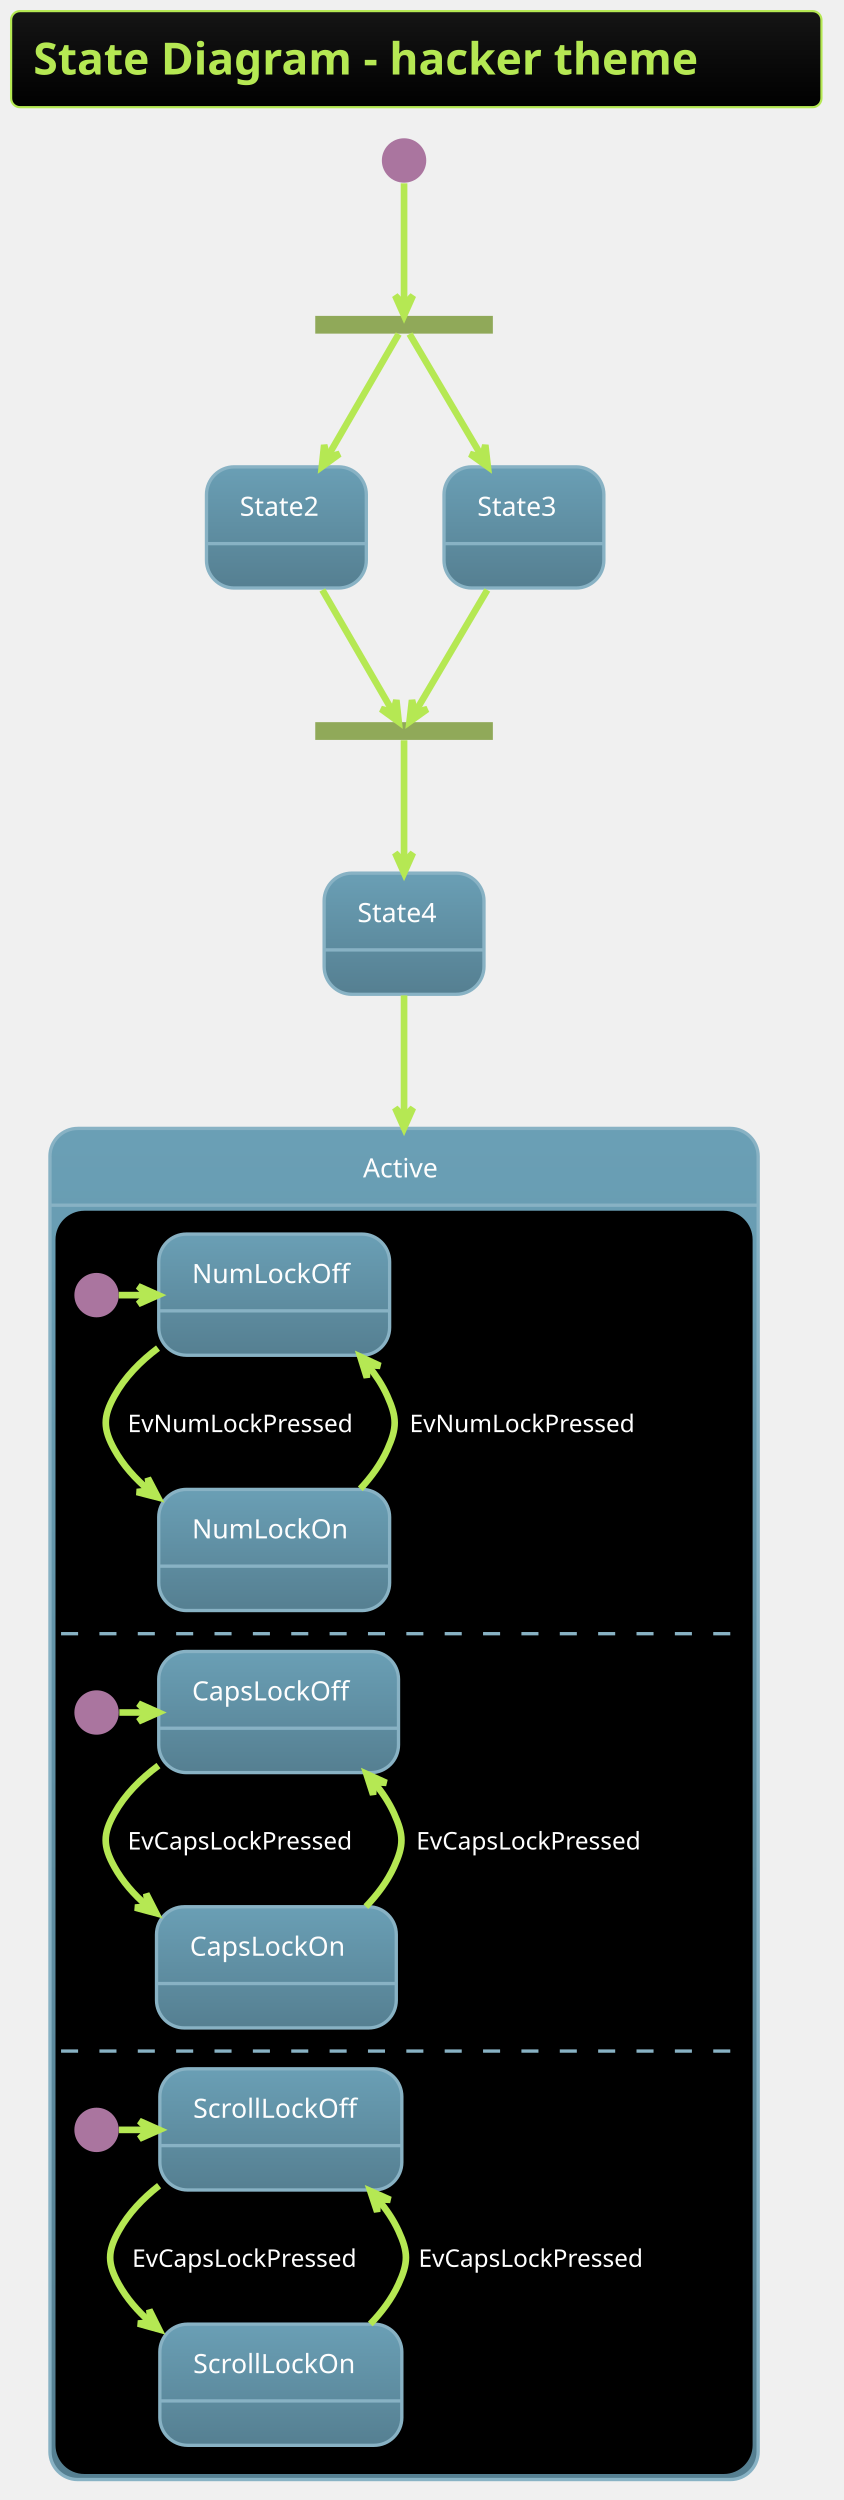
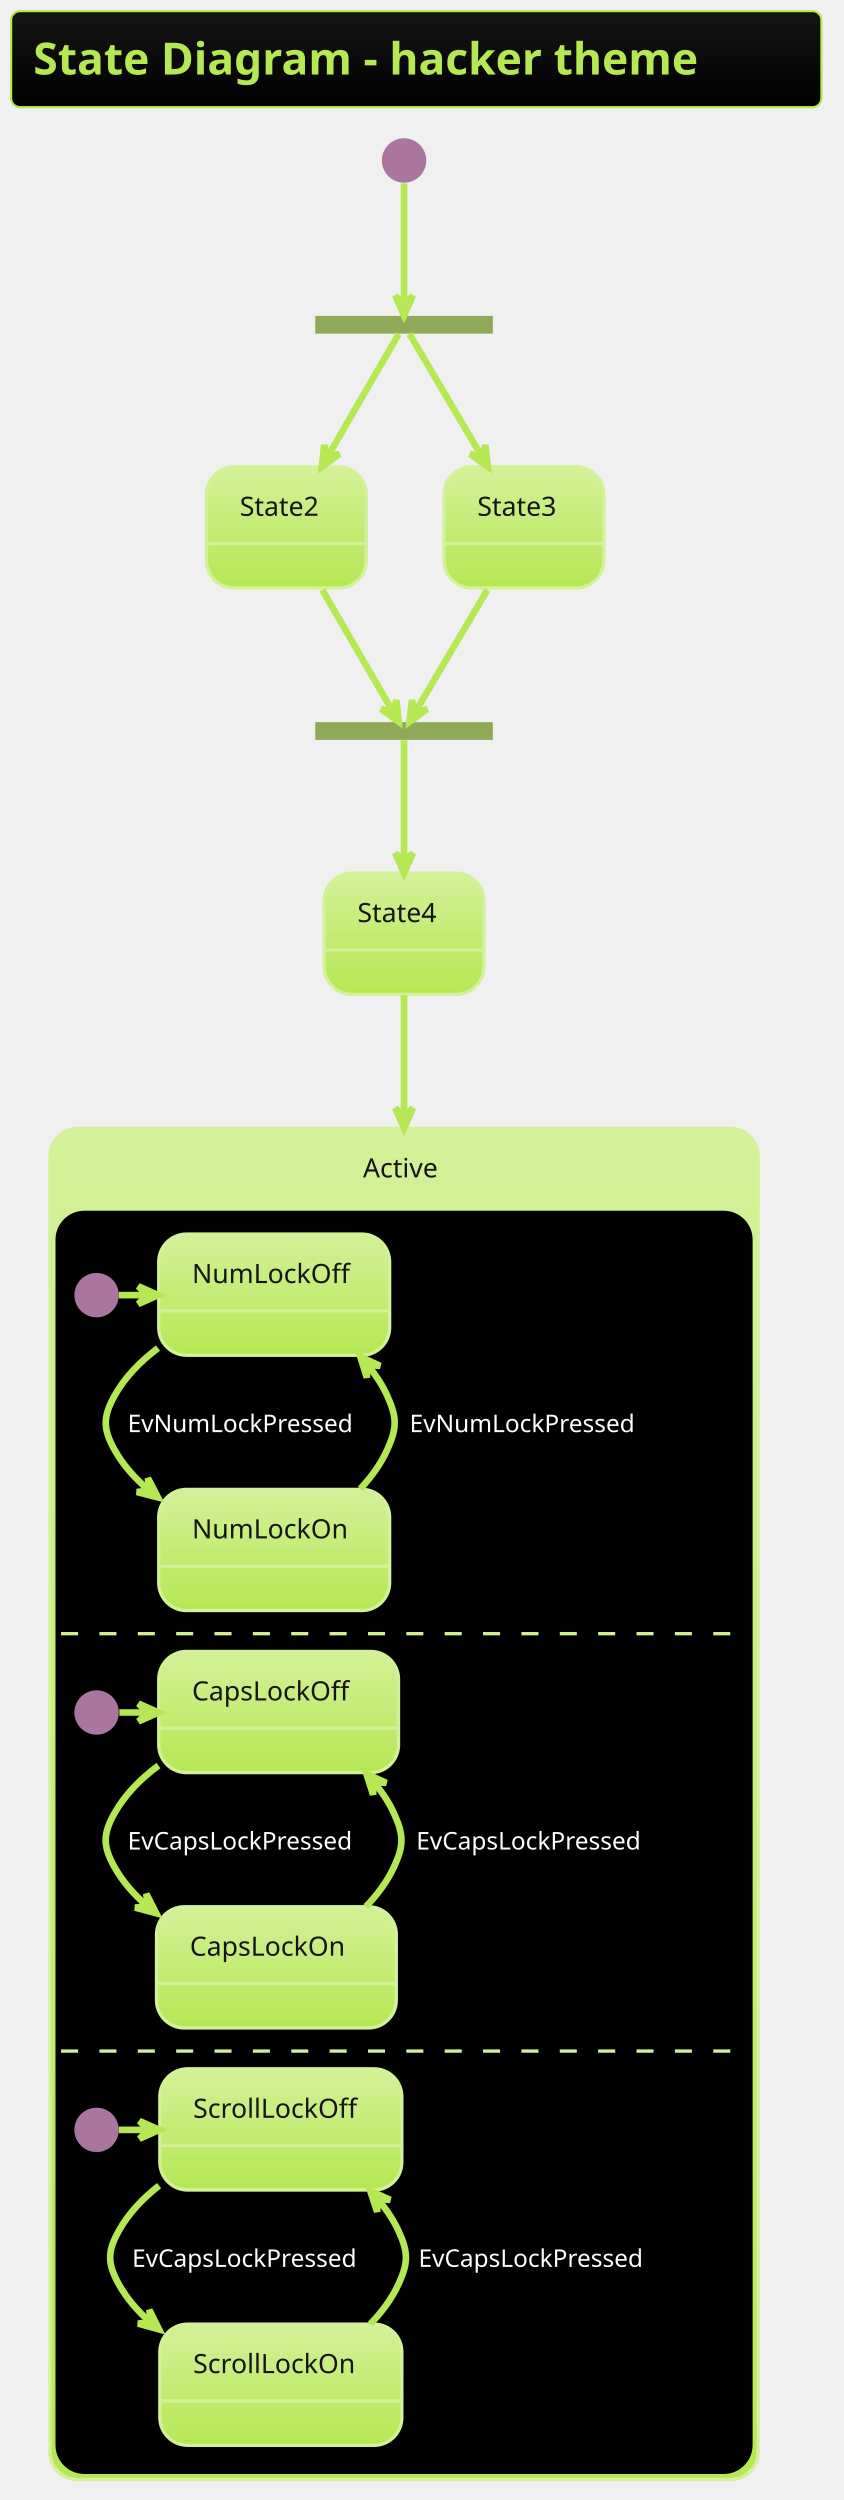
<svg xmlns="http://www.w3.org/2000/svg" contentScriptType="application/ecmascript" contentStyleType="text/css" height="1173.958px" preserveAspectRatio="none" style="width:396px;height:1173px;background:#000000;" version="1.1" viewBox="0 0 396 1173" width="396.875px" zoomAndPan="magnify">
  <defs>
-     <linearGradient id="g16kbj7oxani6u0" x1="50%" x2="50%" y1="0%" y2="100%">
+     <linearGradient id="g1cm8fikazwm9g0" x1="50%" x2="50%" y1="0%" y2="100%">
      <stop offset="0%" stop-color="#151515" />
      <stop offset="100%" stop-color="#000000" />
    </linearGradient>
-     <linearGradient id="g16kbj7oxani6u1" x1="50%" x2="50%" y1="0%" y2="100%">
-       <stop offset="0%" stop-color="#6A9FB5" />
-       <stop offset="100%" stop-color="#557F91" />
+     <linearGradient id="g1cm8fikazwm9g1" x1="50%" x2="50%" y1="0%" y2="100%">
+       <stop offset="0%" stop-color="#D3F198" />
+       <stop offset="100%" stop-color="#B5E853" />
    </linearGradient>
  </defs>
  <g>
-     <rect fill="url(#g16kbj7oxani6u0)" height="45.085" rx="4.167" ry="4.167" style="stroke: #B5E853; stroke-width: 1.042;" width="380.208" x="5.208" y="5.208" />
+     <rect fill="url(#g1cm8fikazwm9g0)" height="45.085" rx="4.167" ry="4.167" style="stroke: #B5E853; stroke-width: 1.042;" width="380.208" x="5.208" y="5.208" />
    <text fill="#B5E853" font-family="&quot;Verdana&quot;" font-size="20.833" font-weight="bold" lengthAdjust="spacingAndGlyphs" textLength="359.375" x="15.625" y="34.963">State Diagram - hacker theme</text>
    <rect fill="#90A959" height="8.333" style="stroke: none; stroke-width: 1.042;" width="83.333" x="147.917" y="148.21" />
    <ellipse cx="189.583" cy="75.293" fill="#AA759F" rx="10.417" ry="10.417" style="stroke: none; stroke-width: 1.042;" />
-     <rect fill="url(#g16kbj7oxani6u1)" height="56.858" rx="13.021" ry="13.021" style="stroke: #88B2C4; stroke-width: 1.562;" width="75" x="96.875" y="219.043" />
-     <line style="stroke: #88B2C4; stroke-width: 1.562;" x1="96.875" x2="171.875" y1="255.068" y2="255.068" />
-     <text fill="#FEFEFE" font-family="Verdana" font-size="12.5" lengthAdjust="spacingAndGlyphs" textLength="43.75" x="112.5" y="242.027">State2</text>
-     <rect fill="url(#g16kbj7oxani6u1)" height="56.858" rx="13.021" ry="13.021" style="stroke: #88B2C4; stroke-width: 1.562;" width="75" x="208.333" y="219.043" />
-     <line style="stroke: #88B2C4; stroke-width: 1.562;" x1="208.333" x2="283.333" y1="255.068" y2="255.068" />
-     <text fill="#FEFEFE" font-family="Verdana" font-size="12.5" lengthAdjust="spacingAndGlyphs" textLength="43.75" x="223.958" y="242.027">State3</text>
+     <rect fill="url(#g1cm8fikazwm9g1)" height="56.858" rx="13.021" ry="13.021" style="stroke: #D3F198; stroke-width: 1.562;" width="75" x="96.875" y="219.043" />
+     <line style="stroke: #D3F198; stroke-width: 1.562;" x1="96.875" x2="171.875" y1="255.068" y2="255.068" />
+     <text fill="#151515" font-family="Verdana" font-size="12.5" lengthAdjust="spacingAndGlyphs" textLength="43.75" x="112.5" y="242.027">State2</text>
+     <rect fill="url(#g1cm8fikazwm9g1)" height="56.858" rx="13.021" ry="13.021" style="stroke: #D3F198; stroke-width: 1.562;" width="75" x="208.333" y="219.043" />
+     <line style="stroke: #D3F198; stroke-width: 1.562;" x1="208.333" x2="283.333" y1="255.068" y2="255.068" />
+     <text fill="#151515" font-family="Verdana" font-size="12.5" lengthAdjust="spacingAndGlyphs" textLength="43.75" x="223.958" y="242.027">State3</text>
    <rect fill="#90A959" height="8.333" style="stroke: none; stroke-width: 1.042;" width="83.333" x="147.917" y="338.835" />
-     <rect fill="url(#g16kbj7oxani6u1)" height="56.858" rx="13.021" ry="13.021" style="stroke: #88B2C4; stroke-width: 1.562;" width="75" x="152.083" y="409.668" />
-     <line style="stroke: #88B2C4; stroke-width: 1.562;" x1="152.083" x2="227.083" y1="445.693" y2="445.693" />
-     <text fill="#FEFEFE" font-family="Verdana" font-size="12.5" lengthAdjust="spacingAndGlyphs" textLength="43.75" x="167.708" y="432.652">State4</text>
-     <rect fill="url(#g16kbj7oxani6u1)" height="633.942" rx="13.021" ry="13.021" style="stroke: #88B2C4; stroke-width: 1.562;" width="332.292" x="23.438" y="529.46" />
+     <rect fill="url(#g1cm8fikazwm9g1)" height="56.858" rx="13.021" ry="13.021" style="stroke: #D3F198; stroke-width: 1.562;" width="75" x="152.083" y="409.668" />
+     <line style="stroke: #D3F198; stroke-width: 1.562;" x1="152.083" x2="227.083" y1="445.693" y2="445.693" />
+     <text fill="#151515" font-family="Verdana" font-size="12.5" lengthAdjust="spacingAndGlyphs" textLength="43.75" x="167.708" y="432.652">State4</text>
+     <rect fill="url(#g1cm8fikazwm9g1)" height="633.942" rx="13.021" ry="13.021" style="stroke: #D3F198; stroke-width: 1.562;" width="332.292" x="23.438" y="529.46" />
    <rect fill="#000000" height="591.667" rx="13.021" ry="13.021" style="stroke: #000000; stroke-width: 1.042;" width="326.042" x="26.562" y="568.61" />
-     <line style="stroke: #88B2C4; stroke-width: 1.562;" x1="23.438" x2="355.729" y1="565.485" y2="565.485" />
-     <text fill="#FEFEFE" font-family="Verdana" font-size="12.5" lengthAdjust="spacingAndGlyphs" textLength="38.542" x="170.312" y="552.443">Active</text>
+     <line style="stroke: #D3F198; stroke-width: 1.562;" x1="23.438" x2="355.729" y1="565.485" y2="565.485" />
+     <text fill="#151515" font-family="Verdana" font-size="12.5" lengthAdjust="spacingAndGlyphs" textLength="38.542" x="170.312" y="552.443">Active</text>
    <ellipse cx="45.312" cy="607.672" fill="#AA759F" rx="10.417" ry="10.417" style="stroke: none; stroke-width: 1.042;" />
-     <rect fill="url(#g16kbj7oxani6u1)" height="56.858" rx="13.021" ry="13.021" style="stroke: #88B2C4; stroke-width: 1.562;" width="108.333" x="74.479" y="579.026" />
-     <line style="stroke: #88B2C4; stroke-width: 1.562;" x1="74.479" x2="182.812" y1="615.051" y2="615.051" />
-     <text fill="#FEFEFE" font-family="Verdana" font-size="12.5" lengthAdjust="spacingAndGlyphs" textLength="77.083" x="90.104" y="602.01">NumLockOff</text>
-     <rect fill="url(#g16kbj7oxani6u1)" height="56.858" rx="13.021" ry="13.021" style="stroke: #88B2C4; stroke-width: 1.562;" width="108.333" x="74.479" y="698.818" />
-     <line style="stroke: #88B2C4; stroke-width: 1.562;" x1="74.479" x2="182.812" y1="734.843" y2="734.843" />
-     <text fill="#FEFEFE" font-family="Verdana" font-size="12.5" lengthAdjust="spacingAndGlyphs" textLength="77.083" x="90.104" y="721.802">NumLockOn</text>
+     <rect fill="url(#g1cm8fikazwm9g1)" height="56.858" rx="13.021" ry="13.021" style="stroke: #D3F198; stroke-width: 1.562;" width="108.333" x="74.479" y="579.026" />
+     <line style="stroke: #D3F198; stroke-width: 1.562;" x1="74.479" x2="182.812" y1="615.051" y2="615.051" />
+     <text fill="#151515" font-family="Verdana" font-size="12.5" lengthAdjust="spacingAndGlyphs" textLength="77.083" x="90.104" y="602.01">NumLockOff</text>
+     <rect fill="url(#g1cm8fikazwm9g1)" height="56.858" rx="13.021" ry="13.021" style="stroke: #D3F198; stroke-width: 1.562;" width="108.333" x="74.479" y="698.818" />
+     <line style="stroke: #D3F198; stroke-width: 1.562;" x1="74.479" x2="182.812" y1="734.843" y2="734.843" />
+     <text fill="#151515" font-family="Verdana" font-size="12.5" lengthAdjust="spacingAndGlyphs" textLength="77.083" x="90.104" y="721.802">NumLockOn</text>
    <path d="M55.729,607.672 C60.068,607.672 64.408,607.672 68.747,607.672 " fill="none" id="*start*Active-&gt;NumLockOff" style="stroke: #B5E853; stroke-width: 3.125;" />
    <polygon fill="#B5E853" points="74.243,607.672,64.868,603.505,69.035,607.672,64.868,611.839,74.243,607.672" style="stroke: #B5E853; stroke-width: 3.125;" />
    <path d="M74.138,632.528 C65.913,638.701 58.552,646.164 53.646,655.068 C48.284,664.8 48.284,670.336 53.646,680.068 C57.709,687.441 63.455,693.827 69.982,699.31 " fill="none" id="NumLockOff-&gt;NumLockOn" style="stroke: #B5E853; stroke-width: 3.125;" />
    <polygon fill="#B5E853" points="74.138,702.608,69.384,693.517,70.058,699.37,64.204,700.044,74.138,702.608" style="stroke: #B5E853; stroke-width: 3.125;" />
    <text fill="#FFFFFF" font-family="&quot;Verdana&quot;" font-size="11.458" lengthAdjust="spacingAndGlyphs" textLength="115.625" x="59.896" y="671.954">EvNumLockPressed</text>
    <path d="M169.052,698.56 C174.21,693.035 178.739,686.836 181.771,680.068 C186.313,669.928 186.313,665.208 181.771,655.068 C179.45,649.886 176.251,645.038 172.564,640.571 " fill="none" id="NumLockOn-&gt;NumLockOff" style="stroke: #B5E853; stroke-width: 3.125;" />
    <polygon fill="#B5E853" points="169.052,636.576,172.113,646.368,172.491,640.488,178.372,640.866,169.052,636.576" style="stroke: #B5E853; stroke-width: 3.125;" />
    <text fill="#FFFFFF" font-family="&quot;Verdana&quot;" font-size="11.458" lengthAdjust="spacingAndGlyphs" textLength="115.625" x="192.188" y="671.954">EvNumLockPressed</text>
-     <line style="stroke: #88B2C4; stroke-width: 1.562; stroke-dasharray: 8.0,10.0;" x1="28.646" x2="348.438" y1="766.526" y2="766.526" />
+     <line style="stroke: #D3F198; stroke-width: 1.562; stroke-dasharray: 8.0,10.0;" x1="28.646" x2="348.438" y1="766.526" y2="766.526" />
    <ellipse cx="45.312" cy="803.505" fill="#AA759F" rx="10.417" ry="10.417" style="stroke: none; stroke-width: 1.042;" />
-     <rect fill="url(#g16kbj7oxani6u1)" height="56.858" rx="13.021" ry="13.021" style="stroke: #88B2C4; stroke-width: 1.562;" width="112.5" x="74.479" y="774.86" />
-     <line style="stroke: #88B2C4; stroke-width: 1.562;" x1="74.479" x2="186.979" y1="810.885" y2="810.885" />
-     <text fill="#FEFEFE" font-family="Verdana" font-size="12.5" lengthAdjust="spacingAndGlyphs" textLength="81.25" x="90.104" y="797.843">CapsLockOff</text>
-     <rect fill="url(#g16kbj7oxani6u1)" height="56.858" rx="13.021" ry="13.021" style="stroke: #88B2C4; stroke-width: 1.562;" width="112.5" x="73.438" y="894.651" />
-     <line style="stroke: #88B2C4; stroke-width: 1.562;" x1="73.438" x2="185.938" y1="930.676" y2="930.676" />
-     <text fill="#FEFEFE" font-family="Verdana" font-size="12.5" lengthAdjust="spacingAndGlyphs" textLength="81.25" x="89.062" y="917.635">CapsLockOn</text>
+     <rect fill="url(#g1cm8fikazwm9g1)" height="56.858" rx="13.021" ry="13.021" style="stroke: #D3F198; stroke-width: 1.562;" width="112.5" x="74.479" y="774.86" />
+     <line style="stroke: #D3F198; stroke-width: 1.562;" x1="74.479" x2="186.979" y1="810.885" y2="810.885" />
+     <text fill="#151515" font-family="Verdana" font-size="12.5" lengthAdjust="spacingAndGlyphs" textLength="81.25" x="90.104" y="797.843">CapsLockOff</text>
+     <rect fill="url(#g1cm8fikazwm9g1)" height="56.858" rx="13.021" ry="13.021" style="stroke: #D3F198; stroke-width: 1.562;" width="112.5" x="73.438" y="894.651" />
+     <line style="stroke: #D3F198; stroke-width: 1.562;" x1="73.438" x2="185.938" y1="930.676" y2="930.676" />
+     <text fill="#151515" font-family="Verdana" font-size="12.5" lengthAdjust="spacingAndGlyphs" textLength="81.25" x="89.062" y="917.635">CapsLockOn</text>
    <path d="M55.99,803.505 C60.3,803.505 64.611,803.505 68.922,803.505 " fill="none" id="*start*CONC82-&gt;CapsLockOff" style="stroke: #B5E853; stroke-width: 3.125;" />
    <polygon fill="#B5E853" points="74.382,803.505,65.007,799.339,69.174,803.505,65.007,807.672,74.382,803.505" style="stroke: #B5E853; stroke-width: 3.125;" />
    <path d="M74.352,828.402 C66.051,834.546 58.629,841.988 53.646,850.901 C48.224,860.6 48.254,866.186 53.646,875.901 C57.51,882.864 62.869,888.936 68.971,894.197 " fill="none" id="CapsLockOff-&gt;CapsLockOn" style="stroke: #B5E853; stroke-width: 3.125;" />
    <polygon fill="#B5E853" points="73.305,897.711,68.646,888.57,69.259,894.431,63.398,895.043,73.305,897.711" style="stroke: #B5E853; stroke-width: 3.125;" />
    <text fill="#FFFFFF" font-family="&quot;Verdana&quot;" font-size="11.458" lengthAdjust="spacingAndGlyphs" textLength="118.75" x="59.896" y="867.787">EvCapsLockPressed</text>
    <path d="M171.655,894.603 C177.018,889.051 181.732,882.788 184.896,875.901 C189.535,865.805 189.487,861.019 184.896,850.901 C182.524,845.674 179.259,840.797 175.498,836.312 " fill="none" id="CapsLockOn-&gt;CapsLockOff" style="stroke: #B5E853; stroke-width: 3.125;" />
    <polygon fill="#B5E853" points="171.916,832.305,175.058,842.071,175.387,836.188,181.271,836.517,171.916,832.305" style="stroke: #B5E853; stroke-width: 3.125;" />
    <text fill="#FFFFFF" font-family="&quot;Verdana&quot;" font-size="11.458" lengthAdjust="spacingAndGlyphs" textLength="118.75" x="195.312" y="867.787">EvCapsLockPressed</text>
-     <line style="stroke: #88B2C4; stroke-width: 1.562; stroke-dasharray: 8.0,10.0;" x1="28.646" x2="348.438" y1="962.36" y2="962.36" />
+     <line style="stroke: #D3F198; stroke-width: 1.562; stroke-dasharray: 8.0,10.0;" x1="28.646" x2="348.438" y1="962.36" y2="962.36" />
    <ellipse cx="45.312" cy="999.339" fill="#AA759F" rx="10.417" ry="10.417" style="stroke: none; stroke-width: 1.042;" />
-     <rect fill="url(#g16kbj7oxani6u1)" height="56.858" rx="13.021" ry="13.021" style="stroke: #88B2C4; stroke-width: 1.562;" width="113.542" x="75" y="970.693" />
-     <line style="stroke: #88B2C4; stroke-width: 1.562;" x1="75" x2="188.542" y1="1006.718" y2="1006.718" />
-     <text fill="#FEFEFE" font-family="Verdana" font-size="12.5" lengthAdjust="spacingAndGlyphs" textLength="82.292" x="90.625" y="993.677">ScrollLockOff</text>
-     <rect fill="url(#g16kbj7oxani6u1)" height="56.858" rx="13.021" ry="13.021" style="stroke: #88B2C4; stroke-width: 1.562;" width="113.542" x="75" y="1090.485" />
-     <line style="stroke: #88B2C4; stroke-width: 1.562;" x1="75" x2="188.542" y1="1126.51" y2="1126.51" />
-     <text fill="#FEFEFE" font-family="Verdana" font-size="12.5" lengthAdjust="spacingAndGlyphs" textLength="82.292" x="90.625" y="1113.468">ScrollLockOn</text>
+     <rect fill="url(#g1cm8fikazwm9g1)" height="56.858" rx="13.021" ry="13.021" style="stroke: #D3F198; stroke-width: 1.562;" width="113.542" x="75" y="970.693" />
+     <line style="stroke: #D3F198; stroke-width: 1.562;" x1="75" x2="188.542" y1="1006.718" y2="1006.718" />
+     <text fill="#151515" font-family="Verdana" font-size="12.5" lengthAdjust="spacingAndGlyphs" textLength="82.292" x="90.625" y="993.677">ScrollLockOff</text>
+     <rect fill="url(#g1cm8fikazwm9g1)" height="56.858" rx="13.021" ry="13.021" style="stroke: #D3F198; stroke-width: 1.562;" width="113.542" x="75" y="1090.485" />
+     <line style="stroke: #D3F198; stroke-width: 1.562;" x1="75" x2="188.542" y1="1126.51" y2="1126.51" />
+     <text fill="#151515" font-family="Verdana" font-size="12.5" lengthAdjust="spacingAndGlyphs" textLength="82.292" x="90.625" y="1113.468">ScrollLockOn</text>
    <path d="M55.782,999.339 C60.333,999.339 64.885,999.339 69.436,999.339 " fill="none" id="*start*CONC90-&gt;ScrollLockOff" style="stroke: #B5E853; stroke-width: 3.125;" />
    <polygon fill="#B5E853" points="74.779,999.339,65.404,995.172,69.571,999.339,65.404,1003.505,74.779,999.339" style="stroke: #B5E853; stroke-width: 3.125;" />
    <path d="M74.64,1025.502 C67.062,1031.404 60.334,1038.438 55.729,1046.735 C50.337,1056.449 50.337,1062.02 55.729,1071.735 C59.471,1078.476 64.614,1084.383 70.476,1089.527 " fill="none" id="ScrollLockOff-&gt;ScrollLockOn" style="stroke: #B5E853; stroke-width: 3.125;" />
    <polygon fill="#B5E853" points="74.64,1092.967,70.066,1083.784,70.625,1089.65,64.759,1090.209,74.64,1092.967" style="stroke: #B5E853; stroke-width: 3.125;" />
    <text fill="#FFFFFF" font-family="&quot;Verdana&quot;" font-size="11.458" lengthAdjust="spacingAndGlyphs" textLength="118.75" x="61.979" y="1063.62">EvCapsLockPressed</text>
    <path d="M173.738,1090.436 C179.101,1084.884 183.815,1078.622 186.979,1071.735 C191.618,1061.638 191.618,1056.831 186.979,1046.735 C184.556,1041.462 181.225,1036.555 177.39,1032.053 " fill="none" id="ScrollLockOn-&gt;ScrollLockOff" style="stroke: #B5E853; stroke-width: 3.125;" />
    <polygon fill="#B5E853" points="173.738,1028.033,176.958,1037.774,177.24,1031.888,183.126,1032.17,173.738,1028.033" style="stroke: #B5E853; stroke-width: 3.125;" />
    <text fill="#FFFFFF" font-family="&quot;Verdana&quot;" font-size="11.458" lengthAdjust="spacingAndGlyphs" textLength="118.75" x="196.354" y="1063.62">EvCapsLockPressed</text>
    <path d="M189.583,86.011 C189.583,101.069 189.583,128.26 189.583,142.721 " fill="none" id="*start-&gt;fork_state" style="stroke: #B5E853; stroke-width: 3.125;" />
    <polygon fill="#B5E853" points="189.583,148.067,193.75,138.692,189.583,142.858,185.417,138.692,189.583,148.067" style="stroke: #B5E853; stroke-width: 3.125;" />
    <path d="M187.068,156.719 C181.199,166.851 166.15,192.832 153.63,214.446 " fill="none" id="fork_state-&gt;State2" style="stroke: #B5E853; stroke-width: 3.125;" />
    <polygon fill="#B5E853" points="151.001,218.985,159.306,212.961,153.612,214.478,152.095,208.784,151.001,218.985" style="stroke: #B5E853; stroke-width: 3.125;" />
    <path d="M192.147,156.719 C198.126,166.851 213.459,192.832 226.215,214.446 " fill="none" id="fork_state-&gt;State3" style="stroke: #B5E853; stroke-width: 3.125;" />
    <polygon fill="#B5E853" points="228.893,218.985,227.717,208.793,226.246,214.499,220.54,213.029,228.893,218.985" style="stroke: #B5E853; stroke-width: 3.125;" />
    <path d="M151.239,276.804 C162.56,296.348 176.736,320.821 184.281,333.847 " fill="none" id="State2-&gt;join_state" style="stroke: #B5E853; stroke-width: 3.125;" />
    <polygon fill="#B5E853" points="187.081,338.682,185.988,328.481,184.471,334.175,178.777,332.658,187.081,338.682" style="stroke: #B5E853; stroke-width: 3.125;" />
    <path d="M228.651,276.804 C217.014,296.522 202.415,321.258 194.781,334.194 " fill="none" id="State3-&gt;join_state" style="stroke: #B5E853; stroke-width: 3.125;" />
    <polygon fill="#B5E853" points="192.133,338.682,200.486,332.726,194.78,334.196,193.309,328.49,192.133,338.682" style="stroke: #B5E853; stroke-width: 3.125;" />
    <path d="M189.583,347.344 C189.583,357.349 189.583,382.807 189.583,404.255 " fill="none" id="join_state-&gt;State4" style="stroke: #B5E853; stroke-width: 3.125;" />
    <polygon fill="#B5E853" points="189.583,409.61,193.75,400.235,189.583,404.401,185.417,400.235,189.583,409.61" style="stroke: #B5E853; stroke-width: 3.125;" />
    <path d="M189.583,467.027 C189.583,481.732 189.583,501.287 189.583,523.789 " fill="none" id="State4-&gt;Active" style="stroke: #B5E853; stroke-width: 3.125;" />
    <polygon fill="#B5E853" points="189.583,529.256,193.75,519.881,189.583,524.048,185.417,519.881,189.583,529.256" style="stroke: #B5E853; stroke-width: 3.125;" />
  </g>
</svg>
